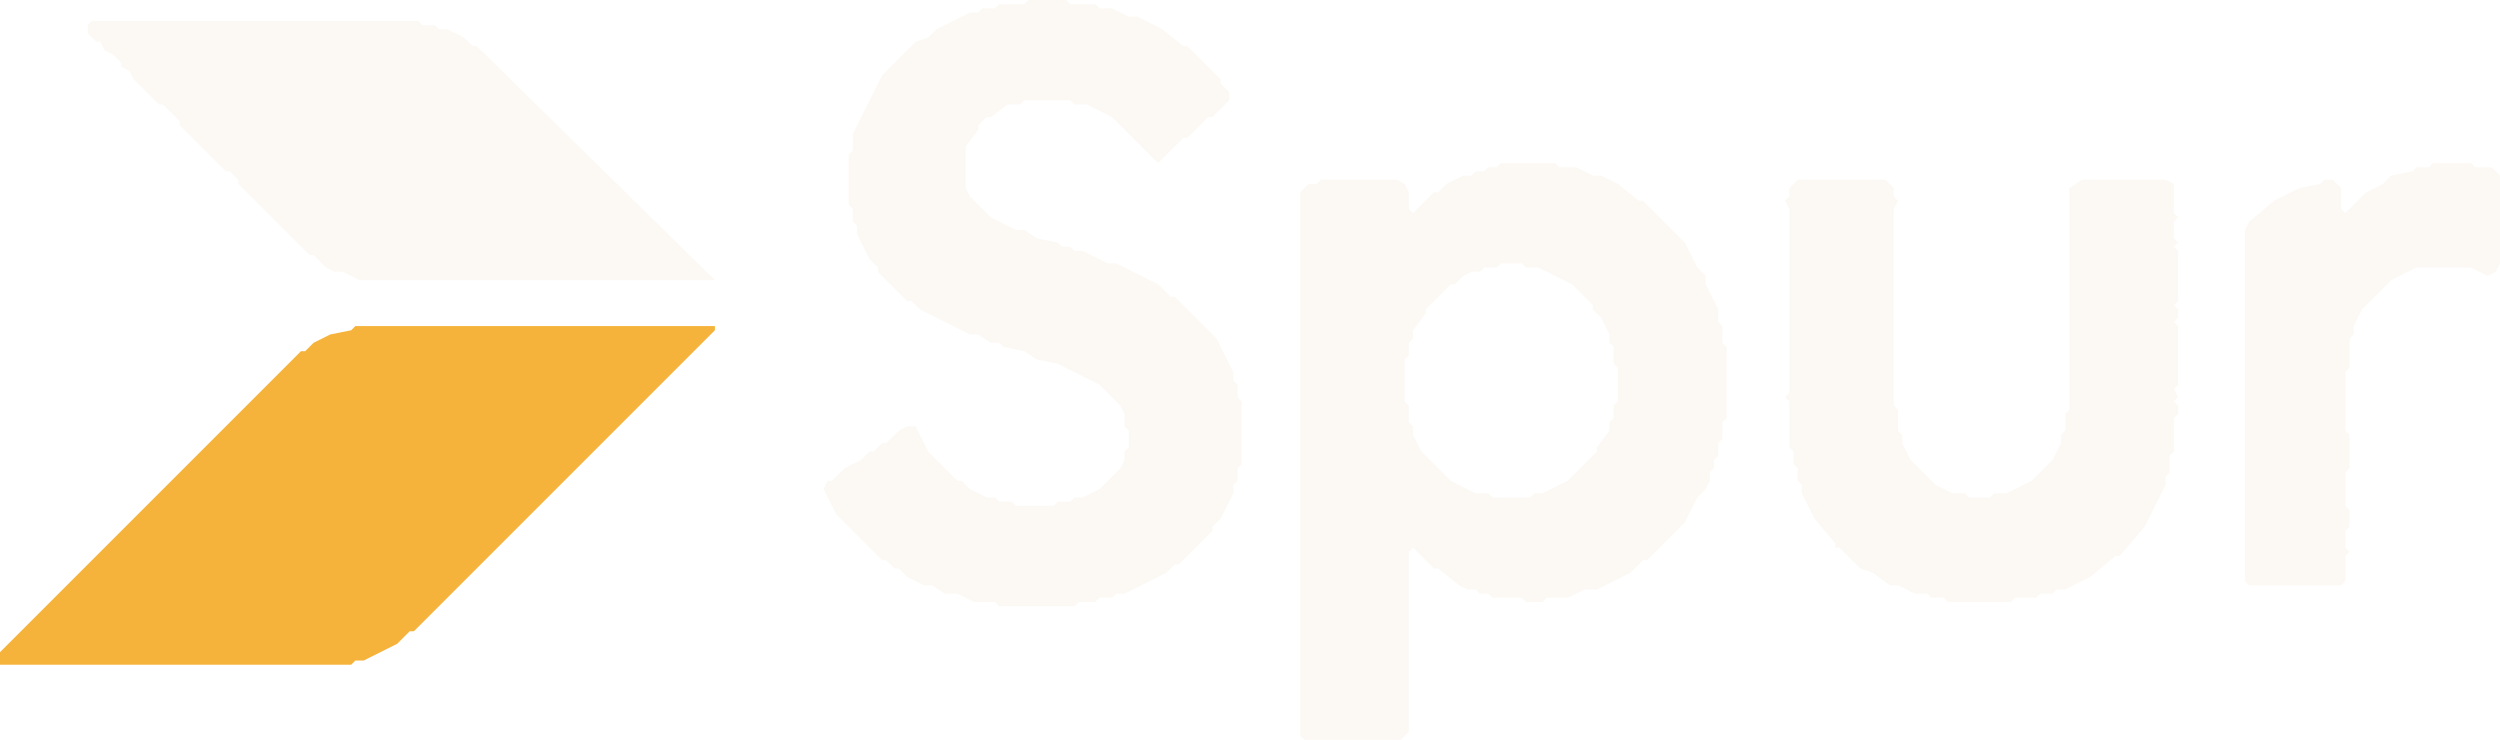
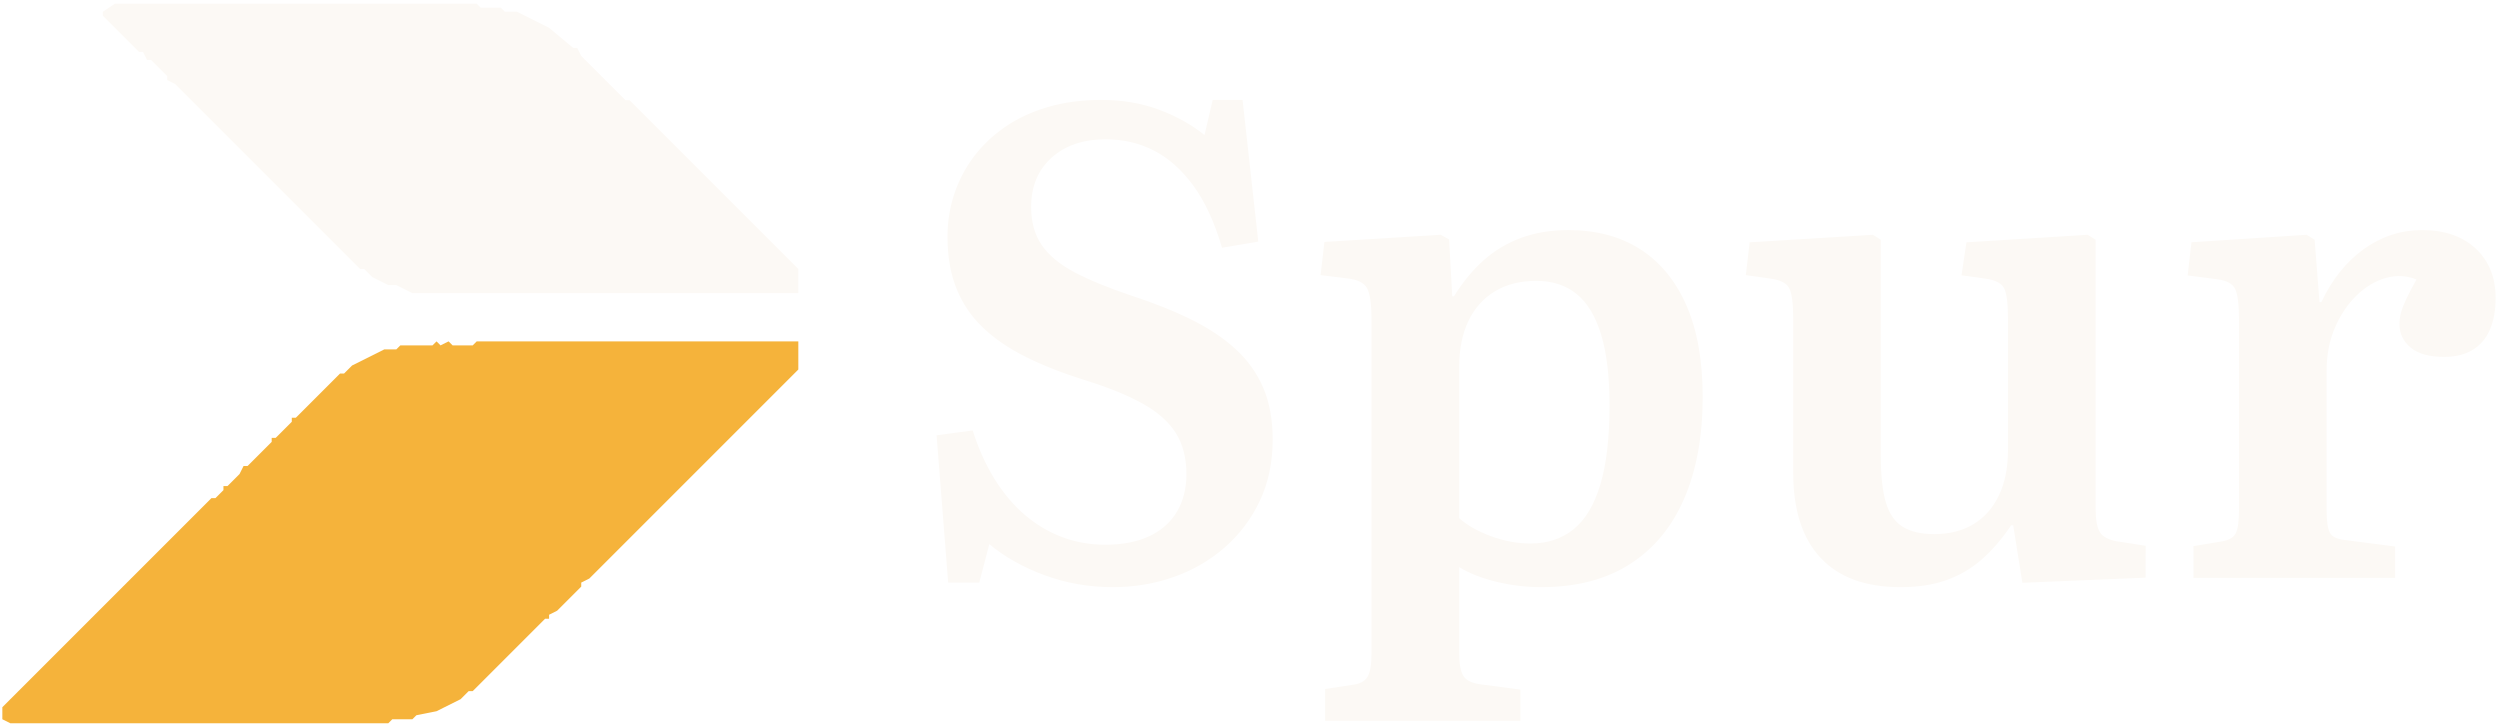
- <svg xmlns="http://www.w3.org/2000/svg" viewBox="0 0 598.0 177.0" role="img" aria-label="Spur">
-   <path fill="#FCF9F5" d="M430 43L428 45L428 47L427 48L428 50L428 94L427 95L428 96L428 107L429 108L429 111L430 112L430 115L431 116L431 118L434 124L439 130L439 131L440 131L445 136L448 137L452 140L454 140L458 142L461 142L462 143L465 143L466 144L481 144L482 143L487 143L488 142L491 142L492 141L494 141L500 138L506 133L507 133L513 126L518 116L518 114L519 113L519 109L520 108L520 100L521 99L521 97L520 96L521 95L520 93L521 92L521 78L520 77L521 76L521 74L520 73L521 72L521 60L520 59L521 58L520 57L520 53L521 52L520 51L520 44L518 43L498 43L495 45L495 98L494 99L494 103L493 104L493 106L491 110L486 115L480 118L477 118L476 119L471 119L470 118L467 118L463 116L457 110L455 106L455 104L454 103L454 98L453 97L453 50L454 48L453 47L453 45L451 43ZM596 40L592 40L591 39L582 39L581 40L578 40L577 41L572 42L570 44L566 46L561 51L560 50L560 45L558 43L556 43L555 44L550 45L544 48L538 53L537 55L537 139L538 140L560 140L561 139L561 133L562 132L561 131L561 127L562 126L562 122L561 121L561 113L562 112L562 104L561 103L561 89L562 88L562 81L563 80L563 78L565 74L572 67L578 64L591 64L595 66L597 65L598 63L598 42ZM387 44L383 42L381 42L377 40L373 40L372 39L359 39L358 40L356 40L355 41L353 41L352 42L350 42L346 44L344 46L343 46L338 51L337 50L337 46L336 44L334 43L316 43L315 44L313 44L311 46L311 176L312 177L335 177L337 175L337 132L338 131L343 136L344 136L349 140L351 141L353 141L354 142L356 142L357 143L364 143L365 144L369 144L370 143L375 143L379 141L382 141L390 137L393 134L394 134L403 125L406 119L408 117L409 115L409 113L410 112L410 110L411 109L411 106L412 105L412 101L413 100L413 83L412 82L412 78L411 77L411 74L408 68L408 66L406 64L403 58L393 48L392 48ZM359 63L364 63L365 64L368 64L376 68L381 73L381 74L383 76L385 80L385 82L386 83L386 87L387 88L387 96L386 97L386 100L385 101L385 103L382 107L382 108L375 115L369 118L367 118L366 119L357 119L356 118L353 118L347 115L340 108L338 104L338 102L337 101L337 97L336 96L336 86L337 85L337 82L338 81L338 79L341 75L341 74L347 68L348 68L350 66L352 65L354 65L355 64L358 64ZM21 6L21 8L23 10L24 10L25 12L27 13L29 15L29 16L31 17L32 19L38 25L39 25L43 29L43 30L54 41L55 41L57 43L57 44L74 61L75 61L78 64L80 65L82 65L86 67L171 67L114 11L113 11L111 9L107 7L105 7L104 6L101 6L100 5L22 5ZM246 0L245 1L239 1L238 2L235 2L234 3L232 3L224 7L222 9L219 10L211 18L204 32L204 36L203 37L203 49L204 50L204 53L205 54L205 56L208 62L210 64L210 65L217 72L218 72L220 74L232 80L234 80L237 82L239 82L240 83L245 84L248 86L253 87L263 92L268 97L269 99L269 102L270 103L270 107L269 108L269 110L268 112L263 117L259 119L257 119L256 120L253 120L252 121L243 121L242 120L239 120L238 119L236 119L232 117L230 115L229 115L222 108L219 102L217 102L215 103L212 106L211 106L209 108L208 108L206 110L202 112L199 115L198 115L197 117L200 123L211 134L212 134L214 136L215 136L217 138L221 140L223 140L226 142L229 142L233 144L238 144L239 145L257 145L258 144L262 144L263 143L266 143L267 142L269 142L279 137L281 135L282 135L290 127L290 126L292 124L295 118L295 116L296 115L296 112L297 111L297 96L296 95L296 92L295 91L295 89L291 81L281 71L280 71L277 68L267 63L265 63L259 60L257 60L256 59L254 59L253 58L248 57L245 55L243 55L237 52L232 47L231 45L231 35L234 31L234 30L236 28L237 28L241 25L244 25L245 24L256 24L257 25L260 25L266 28L277 39L283 33L284 33L289 28L290 28L294 24L294 22L292 20L292 19L284 11L283 11L278 7L272 4L270 4L266 2L263 2L262 1L256 1L255 0Z" />
-   <path fill="#F5B33B" d="M171 78L85 78L84 79L79 80L75 82L73 84L72 84L0 156L0 159L84 159L85 158L87 158L95 154L98 151L99 151L171 79Z" />
+ <svg xmlns="http://www.w3.org/2000/svg" viewBox="29 14 298.5 86.8" role="img" aria-label="Spur">
+   <g transform="translate(0 1) scale(0.48)">
+     <path d="M86 30 L86 31 L95 40 L96 40 L97 42 L98 42 L102 46 L102 47 L104 48 L150 94 L151 94 L153 96 L157 98 L159 98 L163 100 L259 100 L259 94 L217 52 L216 52 L205 41 L204 39 L203 39 L197 34 L189 30 L186 30 L185 29 L180 29 L179 28 L89 28 Z" fill="#FCF9F5" />
+     <path d="M259 112 L179 112 L178 113 L173 113 L172 112 L170 113 L169 112 L168 113 L160 113 L159 114 L156 114 L148 118 L146 120 L145 120 L134 131 L133 131 L133 132 L129 136 L128 136 L128 137 L122 143 L121 143 L120 145 L117 148 L116 148 L116 149 L114 151 L113 151 L61 203 L61 206 L63 207 L157 207 L158 206 L163 206 L164 205 L169 204 L175 201 L177 199 L178 199 L196 181 L197 181 L197 180 L199 179 L205 173 L205 172 L207 171 L259 119 Z" fill="#F5B33B" />
+   </g>
+   <path d="M314.892 -14Q261.008 -14 212.2 3.844Q163.393 21.688 128.146 51.008L112.975 -7.091H65.968L48.452 215.522L103.008 222.855Q115.957 182.037 135.82 149.851Q155.683 117.665 181.443 95.524Q207.202 73.384 237.957 61.757Q268.712 50.13 302.939 50.13Q342.866 50.13 370.235 63.139Q397.604 76.148 411.83 100.223Q426.055 124.297 426.055 156.608Q426.055 193.474 410.058 218.911Q394.06 244.347 359.843 263.411Q325.626 282.474 270.938 299.394Q221.641 314.91 183.475 333.886Q145.309 352.861 118.891 377.885Q92.473 402.909 78.714 436.773Q64.954 470.637 64.954 515.705Q64.954 548.939 74.897 579.321Q84.841 609.702 103.958 635.584Q123.076 661.466 151.273 681.053Q179.471 700.639 216.195 711.517Q252.919 722.395 297.268 722.395Q344.439 722.395 383.848 707.904Q423.258 693.413 453.393 669.349L465.806 722.395H510.916L534.651 508.286L479.887 498.989Q462.799 556.97 436.432 592.936Q410.064 628.901 376.907 645.884Q343.75 662.867 304 662.867Q253.042 662.867 222.205 635.024Q191.367 607.182 191.367 560.576Q191.367 526.134 207.527 502.787Q223.686 479.44 256.932 461.894Q290.177 444.349 341.013 427.229Q392.702 410.461 433.026 390.597Q473.35 370.733 500.728 345.499Q528.106 320.266 542.267 287.056Q556.429 253.846 556.429 208.966Q556.429 157.598 537.011 116.487Q517.594 75.375 483.862 45.965Q450.131 16.556 406.645 1.278Q363.16 -14 314.892 -14Z" transform="translate(137 83) scale(0.079 -0.079)" fill="#FCF9F5" />
+   <path d="M31.72 -216V-167.921L74.124 -161.464Q89.04 -159.548 95.418 -150.03Q101.797 -140.512 101.797 -114.564V389.382Q101.797 426.194 94.937 438.072Q88.076 449.95 66.353 452.475L24.817 457.615L30.642 507.751L206.331 518.587L219.061 511.535L223.814 425.606H226.45Q246.671 458.242 271.597 480.327Q296.524 502.411 328.286 514.045Q360.048 525.679 398.973 525.679Q462.521 525.679 507.808 496.811Q553.095 467.942 577.717 411.868Q602.339 355.795 602.339 273.232Q602.339 185.027 574.645 120.469Q546.951 55.911 492.538 20.956Q438.124 -14 358.401 -14Q324.12 -14 290.799 -5.942Q257.479 2.116 234.311 16.264V-113.616Q234.311 -138.028 240.699 -148.242Q247.088 -158.456 267.211 -160.96L326.76 -168.857V-216ZM342.027 51.97Q380.676 51.97 407.366 73.641Q434.056 95.313 447.794 141.487Q461.532 187.662 461.532 260.432Q461.532 326.056 448.814 367.767Q436.096 409.477 411.647 429.207Q387.197 448.937 350.897 448.937Q314.392 448.937 288.3 433.132Q262.207 417.328 248.259 388.328Q234.311 359.327 234.311 318.175V90.316Q252.031 74.245 282.099 63.107Q312.168 51.97 342.027 51.97Z" transform="translate(184.716 83) scale(0.079 -0.079)" fill="#FCF9F5" />
+   <path d="M257.285 -14Q177.833 -14 136.495 30.31Q95.157 74.62 95.157 158.883V391.706Q95.157 424.726 89.59 436.88Q84.022 449.034 61.709 452.194L23.568 457.559L29.309 507.191L215.503 518.587L227.588 511.031V182.517Q227.588 139.258 235.304 113.69Q243.02 88.123 260.828 77.147Q278.636 66.171 308.309 66.171Q342.974 66.171 367.856 81.333Q392.738 96.495 406.252 125.075Q419.766 153.655 419.766 192.92V391.754Q419.766 425.927 414.036 437.48Q408.306 449.034 386.438 452.194L349.521 457.343L356.99 507.191L540.112 518.587L552.197 511.031V105.56Q552.197 79.064 558.805 68.868Q565.413 58.672 584.317 55.232L627.849 48.559L627.765 0.336L441.527 -7.404L427.659 79.471H424.507Q403.778 48.612 380.158 27.956Q356.538 7.3 326.836 -3.35Q297.134 -14 257.285 -14Z" transform="translate(235.592 83) scale(0.079 -0.079)" fill="#FCF9F5" />
+   <path d="M45.078 0V48.079L88.41 55.256Q104.242 57.892 109.092 67.622Q113.942 77.352 113.942 103.268V389.886Q113.942 423.65 108.332 436.188Q102.723 448.726 80.206 451.466L36.314 457.111L42.067 507.247L216.281 518.587L228.218 511.031L235.575 416.737H238.316Q263.077 468.888 303.041 497.283Q343.005 525.679 390.449 525.679Q441.781 525.679 471.765 497.625Q501.749 469.571 501.749 423.083Q501.749 395.262 493.141 375.265Q484.533 355.269 467.14 344.643Q449.748 334.018 423.645 334.018Q390.189 334.018 373.315 348.135Q356.441 362.253 356.441 383.545Q356.441 392.608 358.967 401.596Q361.492 410.583 367.277 422.64Q373.062 434.697 382.168 451.031Q359.621 460.064 335.666 453.23Q311.711 446.396 291.573 426.828Q271.436 407.26 258.904 378.184Q246.373 349.108 246.373 313.75V101.52Q246.373 77.584 251.155 68.428Q255.937 59.272 273.089 57.356L349.91 47.379V0Z" transform="translate(287.337 83) scale(0.079 -0.079)" fill="#FCF9F5" />
</svg>
